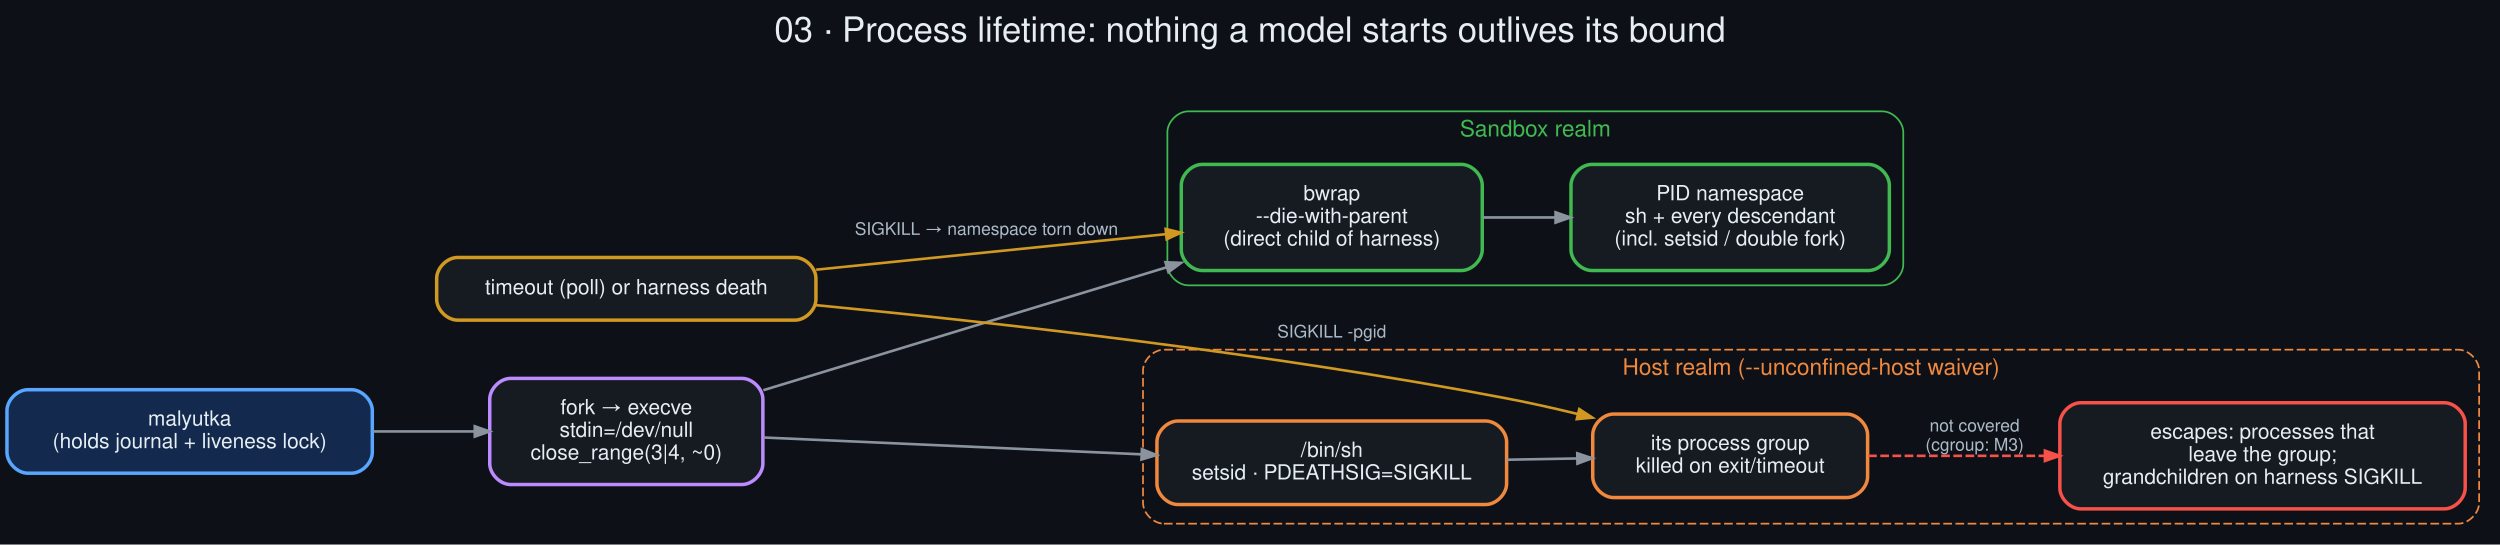
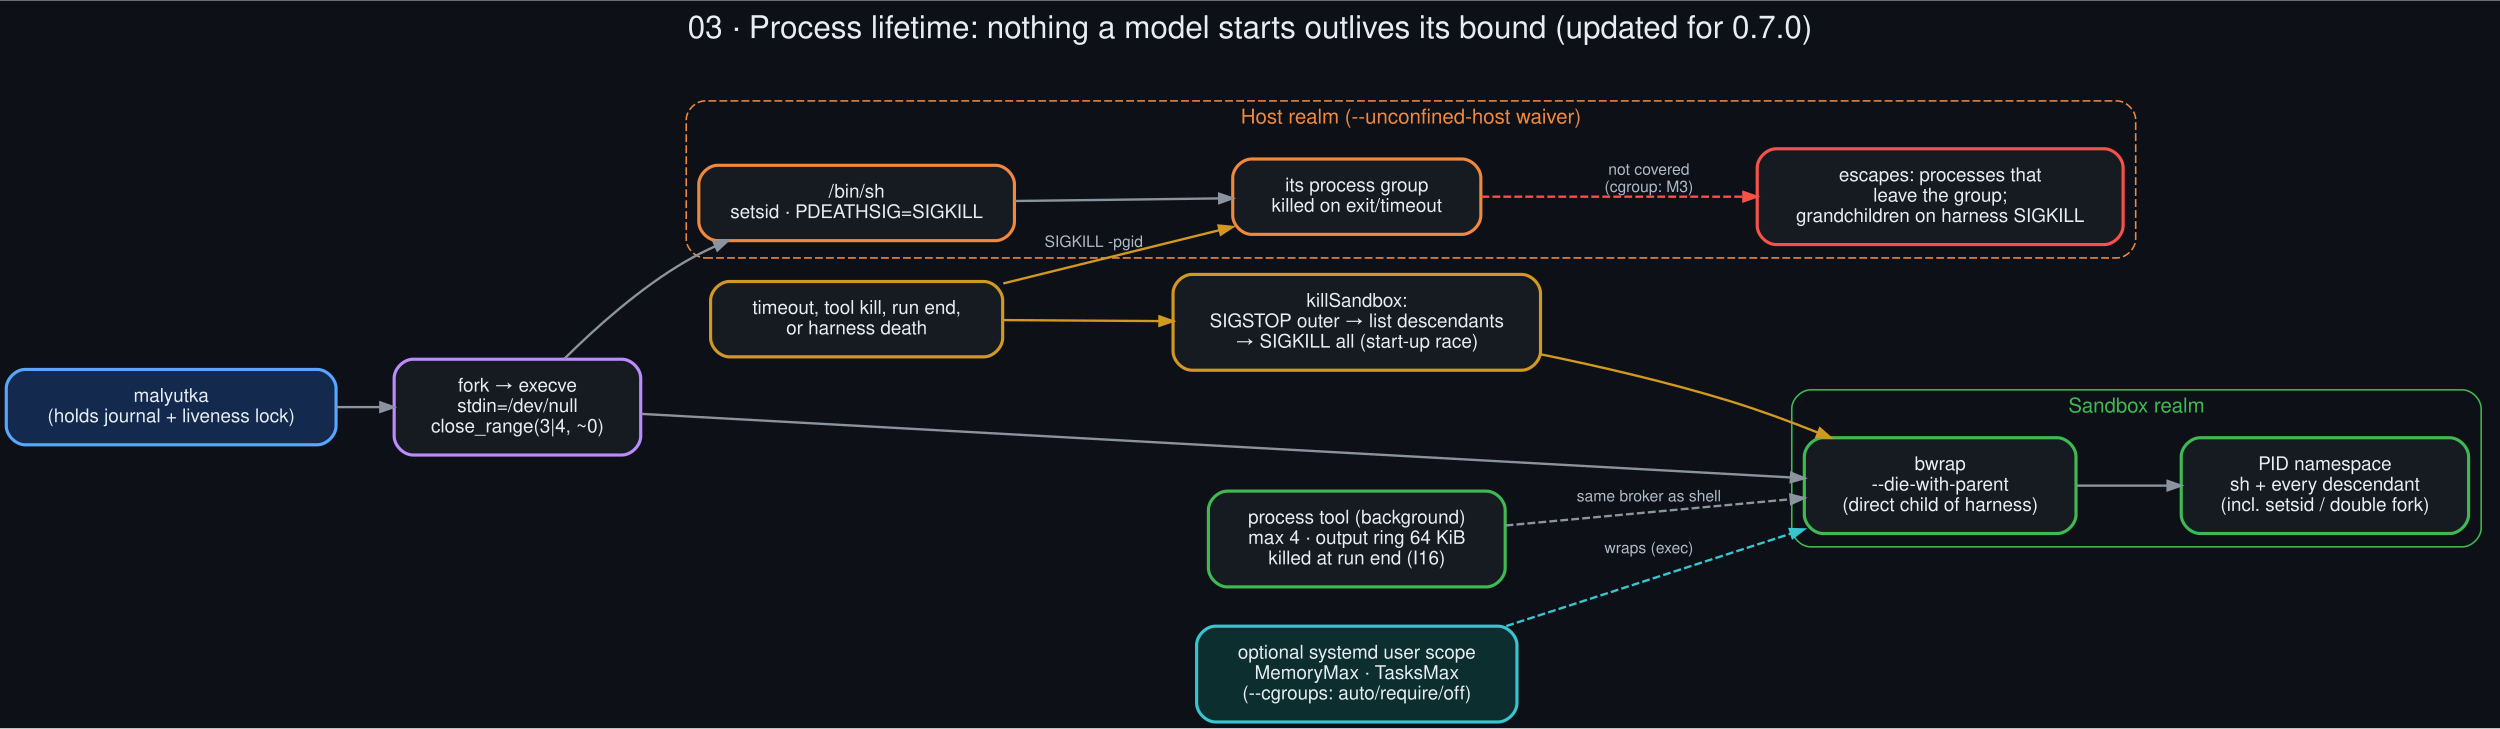
- <svg xmlns="http://www.w3.org/2000/svg" width="1437pt" height="313pt" viewBox="0.00 0.00 1437.00 313.00">
-   <g id="graph0" class="graph" transform="scale(1 1) rotate(0) translate(4 309)">
-     <polygon fill="#0d1117" stroke="transparent" points="-4,4 -4,-309 1433,-309 1433,4 -4,4" />
-     <text text-anchor="middle" x="714.5" y="-285" font-family="Helvetica,sans-Serif" font-size="20.00" fill="#e6edf3">03 · Process lifetime: nothing a model starts outlives its bound</text>
-     <text text-anchor="middle" x="714.5" y="-263" font-family="Helvetica,sans-Serif" font-size="20.00" fill="#e6edf3"> </text>
+ <svg xmlns="http://www.w3.org/2000/svg" width="1592pt" height="464pt" viewBox="0.00 0.00 1592.00 463.50">
+   <g id="graph0" class="graph" transform="scale(1 1) rotate(0) translate(4 459.5)">
+     <polygon fill="#0d1117" stroke="transparent" points="-4,4 -4,-459.5 1588,-459.5 1588,4 -4,4" />
+     <text text-anchor="middle" x="792" y="-435.5" font-family="Helvetica,sans-Serif" font-size="20.00" fill="#e6edf3">03 · Process lifetime: nothing a model starts outlives its bound (updated for 0.7.0)</text>
+     <text text-anchor="middle" x="792" y="-413.5" font-family="Helvetica,sans-Serif" font-size="20.00" fill="#e6edf3"> </text>
    <g id="clust1" class="cluster">
-       <path fill="#0d1117" stroke="#3fb950" d="M679,-145C679,-145 1078,-145 1078,-145 1084,-145 1090,-151 1090,-157 1090,-157 1090,-233 1090,-233 1090,-239 1084,-245 1078,-245 1078,-245 679,-245 679,-245 673,-245 667,-239 667,-233 667,-233 667,-157 667,-157 667,-151 673,-145 679,-145" />
-       <text text-anchor="middle" x="878.5" y="-230.6" font-family="Helvetica,sans-Serif" font-size="13.00" fill="#3fb950">Sandbox realm</text>
+       <path fill="#0d1117" stroke="#3fb950" d="M1149,-111.5C1149,-111.5 1564,-111.5 1564,-111.5 1570,-111.5 1576,-117.5 1576,-123.5 1576,-123.5 1576,-199.5 1576,-199.5 1576,-205.5 1570,-211.5 1564,-211.5 1564,-211.5 1149,-211.5 1149,-211.5 1143,-211.5 1137,-205.5 1137,-199.5 1137,-199.5 1137,-123.5 1137,-123.5 1137,-117.5 1143,-111.5 1149,-111.5" />
+       <text text-anchor="middle" x="1356.5" y="-197.1" font-family="Helvetica,sans-Serif" font-size="13.00" fill="#3fb950">Sandbox realm</text>
    </g>
    <g id="clust2" class="cluster">
-       <path fill="#0d1117" stroke="#f0883e" stroke-dasharray="5,2" d="M665,-8C665,-8 1409,-8 1409,-8 1415,-8 1421,-14 1421,-20 1421,-20 1421,-96 1421,-96 1421,-102 1415,-108 1409,-108 1409,-108 665,-108 665,-108 659,-108 653,-102 653,-96 653,-96 653,-20 653,-20 653,-14 659,-8 665,-8" />
-       <text text-anchor="middle" x="1037" y="-93.6" font-family="Helvetica,sans-Serif" font-size="13.00" fill="#f0883e">Host realm (--unconfined-host waiver)</text>
+       <path fill="#0d1117" stroke="#f0883e" stroke-dasharray="5,2" d="M445,-295.5C445,-295.5 1344,-295.5 1344,-295.5 1350,-295.5 1356,-301.5 1356,-307.5 1356,-307.5 1356,-383.5 1356,-383.5 1356,-389.5 1350,-395.5 1344,-395.5 1344,-395.5 445,-395.5 445,-395.5 439,-395.5 433,-389.5 433,-383.5 433,-383.5 433,-307.5 433,-307.5 433,-301.5 439,-295.5 445,-295.5" />
+       <text text-anchor="middle" x="894.5" y="-381.1" font-family="Helvetica,sans-Serif" font-size="13.00" fill="#f0883e">Host realm (--unconfined-host waiver)</text>
    </g>
    <g id="node1" class="node">
-       <path fill="#13294d" stroke="#58a6ff" stroke-width="2" d="M198,-85C198,-85 12,-85 12,-85 6,-85 0,-79 0,-73 0,-73 0,-49 0,-49 0,-43 6,-37 12,-37 12,-37 198,-37 198,-37 204,-37 210,-43 210,-49 210,-49 210,-73 210,-73 210,-79 204,-85 198,-85" />
-       <text text-anchor="middle" x="105" y="-64.4" font-family="Helvetica,sans-Serif" font-size="12.00" fill="#e6edf3">malyutka</text>
-       <text text-anchor="middle" x="105" y="-51.4" font-family="Helvetica,sans-Serif" font-size="12.00" fill="#e6edf3">(holds journal + liveness lock)</text>
+       <path fill="#13294d" stroke="#58a6ff" stroke-width="2" d="M198,-224.5C198,-224.5 12,-224.5 12,-224.5 6,-224.5 0,-218.5 0,-212.5 0,-212.5 0,-188.5 0,-188.5 0,-182.5 6,-176.5 12,-176.5 12,-176.5 198,-176.5 198,-176.5 204,-176.5 210,-182.5 210,-188.5 210,-188.5 210,-212.5 210,-212.5 210,-218.5 204,-224.5 198,-224.5" />
+       <text text-anchor="middle" x="105" y="-203.9" font-family="Helvetica,sans-Serif" font-size="12.00" fill="#e6edf3">malyutka</text>
+       <text text-anchor="middle" x="105" y="-190.9" font-family="Helvetica,sans-Serif" font-size="12.00" fill="#e6edf3">(holds journal + liveness lock)</text>
    </g>
    <g id="node2" class="node">
-       <path fill="#161b22" stroke="#bc8cff" stroke-width="2" d="M422.5,-91.5C422.5,-91.5 289.5,-91.5 289.5,-91.5 283.5,-91.5 277.5,-85.5 277.5,-79.5 277.5,-79.5 277.5,-42.5 277.5,-42.5 277.5,-36.5 283.5,-30.5 289.5,-30.5 289.5,-30.5 422.5,-30.5 422.5,-30.5 428.5,-30.5 434.5,-36.5 434.5,-42.5 434.5,-42.5 434.5,-79.5 434.5,-79.5 434.5,-85.5 428.5,-91.5 422.5,-91.5" />
-       <text text-anchor="middle" x="356" y="-70.9" font-family="Helvetica,sans-Serif" font-size="12.00" fill="#e6edf3">fork → execve</text>
-       <text text-anchor="middle" x="356" y="-57.9" font-family="Helvetica,sans-Serif" font-size="12.00" fill="#e6edf3">stdin=/dev/null</text>
-       <text text-anchor="middle" x="356" y="-44.9" font-family="Helvetica,sans-Serif" font-size="12.00" fill="#e6edf3">close_range(3|4, ~0)</text>
+       <path fill="#161b22" stroke="#bc8cff" stroke-width="2" d="M392,-231C392,-231 259,-231 259,-231 253,-231 247,-225 247,-219 247,-219 247,-182 247,-182 247,-176 253,-170 259,-170 259,-170 392,-170 392,-170 398,-170 404,-176 404,-182 404,-182 404,-219 404,-219 404,-225 398,-231 392,-231" />
+       <text text-anchor="middle" x="325.5" y="-210.4" font-family="Helvetica,sans-Serif" font-size="12.00" fill="#e6edf3">fork → execve</text>
+       <text text-anchor="middle" x="325.5" y="-197.4" font-family="Helvetica,sans-Serif" font-size="12.00" fill="#e6edf3">stdin=/dev/null</text>
+       <text text-anchor="middle" x="325.5" y="-184.4" font-family="Helvetica,sans-Serif" font-size="12.00" fill="#e6edf3">close_range(3|4, ~0)</text>
    </g>
    <g id="edge1" class="edge">
-       <path fill="none" stroke="#8b949e" stroke-width="1.5" d="M210.16,-61C229.69,-61 249.9,-61 268.81,-61" />
-       <polygon fill="#8b949e" stroke="#8b949e" stroke-width="1.5" points="268.9,-63.98 277.4,-61 268.9,-58.03 268.9,-63.98" />
+       <path fill="none" stroke="#8b949e" stroke-width="1.5" d="M210.13,-200.5C219.46,-200.5 228.84,-200.5 237.99,-200.5" />
+       <polygon fill="#8b949e" stroke="#8b949e" stroke-width="1.5" points="238.2,-203.48 246.7,-200.5 238.2,-197.53 238.2,-203.48" />
    </g>
    <g id="node3" class="node">
-       <path fill="#161b22" stroke="#3fb950" stroke-width="2" d="M836,-214.5C836,-214.5 687,-214.5 687,-214.5 681,-214.5 675,-208.5 675,-202.5 675,-202.5 675,-165.5 675,-165.5 675,-159.5 681,-153.5 687,-153.5 687,-153.5 836,-153.5 836,-153.5 842,-153.5 848,-159.5 848,-165.5 848,-165.5 848,-202.5 848,-202.5 848,-208.5 842,-214.5 836,-214.5" />
-       <text text-anchor="middle" x="761.5" y="-193.9" font-family="Helvetica,sans-Serif" font-size="12.00" fill="#e6edf3">bwrap</text>
-       <text text-anchor="middle" x="761.5" y="-180.9" font-family="Helvetica,sans-Serif" font-size="12.00" fill="#e6edf3">--die-with-parent</text>
-       <text text-anchor="middle" x="761.5" y="-167.9" font-family="Helvetica,sans-Serif" font-size="12.00" fill="#e6edf3">(direct child of harness)</text>
+       <path fill="#161b22" stroke="#3fb950" stroke-width="2" d="M1306,-181C1306,-181 1157,-181 1157,-181 1151,-181 1145,-175 1145,-169 1145,-169 1145,-132 1145,-132 1145,-126 1151,-120 1157,-120 1157,-120 1306,-120 1306,-120 1312,-120 1318,-126 1318,-132 1318,-132 1318,-169 1318,-169 1318,-175 1312,-181 1306,-181" />
+       <text text-anchor="middle" x="1231.5" y="-160.4" font-family="Helvetica,sans-Serif" font-size="12.00" fill="#e6edf3">bwrap</text>
+       <text text-anchor="middle" x="1231.5" y="-147.4" font-family="Helvetica,sans-Serif" font-size="12.00" fill="#e6edf3">--die-with-parent</text>
+       <text text-anchor="middle" x="1231.5" y="-134.4" font-family="Helvetica,sans-Serif" font-size="12.00" fill="#e6edf3">(direct child of harness)</text>
    </g>
    <g id="edge2" class="edge">
-       <path fill="none" stroke="#8b949e" stroke-width="1.5" d="M434.8,-84.72C500.93,-104.87 596.06,-133.87 666.45,-155.33" />
-       <polygon fill="#8b949e" stroke="#8b949e" stroke-width="1.5" points="665.91,-158.28 674.91,-157.91 667.65,-152.59 665.91,-158.28" />
+       <path fill="none" stroke="#8b949e" stroke-width="1.5" d="M404.36,-196.19C570.06,-187.03 957.11,-165.62 1136.33,-155.71" />
+       <polygon fill="#8b949e" stroke="#8b949e" stroke-width="1.5" points="1136.65,-158.67 1144.97,-155.23 1136.32,-152.73 1136.65,-158.67" />
    </g>
    <g id="node5" class="node">
-       <path fill="#161b22" stroke="#f0883e" stroke-width="2" d="M850,-67C850,-67 673,-67 673,-67 667,-67 661,-61 661,-55 661,-55 661,-31 661,-31 661,-25 667,-19 673,-19 673,-19 850,-19 850,-19 856,-19 862,-25 862,-31 862,-31 862,-55 862,-55 862,-61 856,-67 850,-67" />
-       <text text-anchor="middle" x="761.5" y="-46.4" font-family="Helvetica,sans-Serif" font-size="12.00" fill="#e6edf3">/bin/sh</text>
-       <text text-anchor="middle" x="761.5" y="-33.4" font-family="Helvetica,sans-Serif" font-size="12.00" fill="#e6edf3">setsid · PDEATHSIG=SIGKILL</text>
+       <path fill="#161b22" stroke="#f0883e" stroke-width="2" d="M630,-354.5C630,-354.5 453,-354.5 453,-354.5 447,-354.5 441,-348.5 441,-342.5 441,-342.5 441,-318.5 441,-318.5 441,-312.5 447,-306.5 453,-306.5 453,-306.5 630,-306.5 630,-306.5 636,-306.5 642,-312.5 642,-318.5 642,-318.5 642,-342.5 642,-342.5 642,-348.5 636,-354.5 630,-354.5" />
+       <text text-anchor="middle" x="541.5" y="-333.9" font-family="Helvetica,sans-Serif" font-size="12.00" fill="#e6edf3">/bin/sh</text>
+       <text text-anchor="middle" x="541.5" y="-320.9" font-family="Helvetica,sans-Serif" font-size="12.00" fill="#e6edf3">setsid · PDEATHSIG=SIGKILL</text>
    </g>
    <g id="edge4" class="edge">
-       <path fill="none" stroke="#8b949e" stroke-width="1.5" d="M434.8,-57.53C496.51,-54.78 583.49,-50.9 652.03,-47.84" />
-       <polygon fill="#8b949e" stroke="#8b949e" stroke-width="1.5" points="652.37,-50.8 660.73,-47.45 652.1,-44.86 652.37,-50.8" />
+       <path fill="none" stroke="#8b949e" stroke-width="1.5" d="M355.28,-231.18C375.44,-251.2 403.89,-276.65 433,-293.5 438.83,-296.87 445.01,-300 451.35,-302.89" />
+       <polygon fill="#8b949e" stroke="#8b949e" stroke-width="1.5" points="450.46,-305.76 459.44,-306.43 452.84,-300.3 450.46,-305.76" />
    </g>
    <g id="node4" class="node">
-       <path fill="#161b22" stroke="#3fb950" stroke-width="2" d="M1070,-214.5C1070,-214.5 911,-214.5 911,-214.5 905,-214.5 899,-208.5 899,-202.5 899,-202.5 899,-165.5 899,-165.5 899,-159.5 905,-153.5 911,-153.5 911,-153.5 1070,-153.5 1070,-153.5 1076,-153.5 1082,-159.5 1082,-165.5 1082,-165.5 1082,-202.5 1082,-202.5 1082,-208.5 1076,-214.5 1070,-214.5" />
-       <text text-anchor="middle" x="990.5" y="-193.9" font-family="Helvetica,sans-Serif" font-size="12.00" fill="#e6edf3">PID namespace</text>
-       <text text-anchor="middle" x="990.5" y="-180.9" font-family="Helvetica,sans-Serif" font-size="12.00" fill="#e6edf3">sh + every descendant</text>
-       <text text-anchor="middle" x="990.5" y="-167.9" font-family="Helvetica,sans-Serif" font-size="12.00" fill="#e6edf3">(incl. setsid / double fork)</text>
+       <path fill="#161b22" stroke="#3fb950" stroke-width="2" d="M1556,-181C1556,-181 1397,-181 1397,-181 1391,-181 1385,-175 1385,-169 1385,-169 1385,-132 1385,-132 1385,-126 1391,-120 1397,-120 1397,-120 1556,-120 1556,-120 1562,-120 1568,-126 1568,-132 1568,-132 1568,-169 1568,-169 1568,-175 1562,-181 1556,-181" />
+       <text text-anchor="middle" x="1476.5" y="-160.4" font-family="Helvetica,sans-Serif" font-size="12.00" fill="#e6edf3">PID namespace</text>
+       <text text-anchor="middle" x="1476.5" y="-147.4" font-family="Helvetica,sans-Serif" font-size="12.00" fill="#e6edf3">sh + every descendant</text>
+       <text text-anchor="middle" x="1476.5" y="-134.4" font-family="Helvetica,sans-Serif" font-size="12.00" fill="#e6edf3">(incl. setsid / double fork)</text>
    </g>
    <g id="edge3" class="edge">
-       <path fill="none" stroke="#8b949e" stroke-width="1.5" d="M848.32,-184C861.94,-184 876.13,-184 890.03,-184" />
-       <polygon fill="#8b949e" stroke="#8b949e" stroke-width="1.5" points="890.14,-186.98 898.64,-184 890.14,-181.03 890.14,-186.98" />
+       <path fill="none" stroke="#8b949e" stroke-width="1.5" d="M1318.17,-150.5C1336.98,-150.5 1357.04,-150.5 1376.33,-150.5" />
+       <polygon fill="#8b949e" stroke="#8b949e" stroke-width="1.5" points="1376.33,-153.48 1384.83,-150.5 1376.33,-147.53 1376.33,-153.48" />
    </g>
    <g id="node6" class="node">
-       <path fill="#161b22" stroke="#f0883e" stroke-width="2" d="M1057.5,-71C1057.5,-71 923.5,-71 923.5,-71 917.5,-71 911.5,-65 911.5,-59 911.5,-59 911.5,-35 911.5,-35 911.5,-29 917.5,-23 923.5,-23 923.5,-23 1057.5,-23 1057.5,-23 1063.5,-23 1069.5,-29 1069.5,-35 1069.5,-35 1069.5,-59 1069.5,-59 1069.5,-65 1063.5,-71 1057.5,-71" />
-       <text text-anchor="middle" x="990.5" y="-50.4" font-family="Helvetica,sans-Serif" font-size="12.00" fill="#e6edf3">its process group</text>
-       <text text-anchor="middle" x="990.5" y="-37.4" font-family="Helvetica,sans-Serif" font-size="12.00" fill="#e6edf3">killed on exit/timeout</text>
+       <path fill="#161b22" stroke="#f0883e" stroke-width="2" d="M927,-358.5C927,-358.5 793,-358.5 793,-358.5 787,-358.5 781,-352.5 781,-346.5 781,-346.5 781,-322.5 781,-322.5 781,-316.5 787,-310.5 793,-310.5 793,-310.5 927,-310.5 927,-310.5 933,-310.5 939,-316.5 939,-322.5 939,-322.5 939,-346.5 939,-346.5 939,-352.5 933,-358.5 927,-358.5" />
+       <text text-anchor="middle" x="860" y="-337.9" font-family="Helvetica,sans-Serif" font-size="12.00" fill="#e6edf3">its process group</text>
+       <text text-anchor="middle" x="860" y="-324.9" font-family="Helvetica,sans-Serif" font-size="12.00" fill="#e6edf3">killed on exit/timeout</text>
    </g>
    <g id="edge5" class="edge">
-       <path fill="none" stroke="#8b949e" stroke-width="1.5" d="M862.07,-44.75C875.55,-44.99 889.3,-45.23 902.54,-45.47" />
-       <polygon fill="#8b949e" stroke="#8b949e" stroke-width="1.5" points="902.61,-48.44 911.16,-45.62 902.72,-42.5 902.61,-48.44" />
+       <path fill="none" stroke="#8b949e" stroke-width="1.5" d="M642.21,-331.76C683.9,-332.29 731.91,-332.89 772.14,-333.4" />
+       <polygon fill="#8b949e" stroke="#8b949e" stroke-width="1.5" points="772.32,-336.38 780.86,-333.51 772.4,-330.43 772.32,-336.38" />
    </g>
    <g id="node7" class="node">
-       <path fill="#161b22" stroke="#f85149" stroke-width="2" d="M1401,-77.5C1401,-77.5 1192,-77.5 1192,-77.5 1186,-77.5 1180,-71.5 1180,-65.5 1180,-65.5 1180,-28.5 1180,-28.5 1180,-22.5 1186,-16.5 1192,-16.5 1192,-16.5 1401,-16.5 1401,-16.5 1407,-16.5 1413,-22.5 1413,-28.5 1413,-28.5 1413,-65.5 1413,-65.5 1413,-71.5 1407,-77.5 1401,-77.5" />
-       <text text-anchor="middle" x="1296.5" y="-56.9" font-family="Helvetica,sans-Serif" font-size="12.00" fill="#e6edf3">escapes: processes that</text>
-       <text text-anchor="middle" x="1296.5" y="-43.9" font-family="Helvetica,sans-Serif" font-size="12.00" fill="#e6edf3">leave the group;</text>
-       <text text-anchor="middle" x="1296.5" y="-30.9" font-family="Helvetica,sans-Serif" font-size="12.00" fill="#e6edf3">grandchildren on harness SIGKILL</text>
+       <path fill="#161b22" stroke="#f85149" stroke-width="2" d="M1336,-365C1336,-365 1127,-365 1127,-365 1121,-365 1115,-359 1115,-353 1115,-353 1115,-316 1115,-316 1115,-310 1121,-304 1127,-304 1127,-304 1336,-304 1336,-304 1342,-304 1348,-310 1348,-316 1348,-316 1348,-353 1348,-353 1348,-359 1342,-365 1336,-365" />
+       <text text-anchor="middle" x="1231.5" y="-344.4" font-family="Helvetica,sans-Serif" font-size="12.00" fill="#e6edf3">escapes: processes that</text>
+       <text text-anchor="middle" x="1231.5" y="-331.4" font-family="Helvetica,sans-Serif" font-size="12.00" fill="#e6edf3">leave the group;</text>
+       <text text-anchor="middle" x="1231.5" y="-318.4" font-family="Helvetica,sans-Serif" font-size="12.00" fill="#e6edf3">grandchildren on harness SIGKILL</text>
    </g>
    <g id="edge6" class="edge">
-       <path fill="none" stroke="#f85149" stroke-width="1.5" stroke-dasharray="5,2" d="M1069.79,-47C1100.68,-47 1136.94,-47 1171.24,-47" />
-       <polygon fill="#f85149" stroke="#f85149" stroke-width="1.5" points="1171.42,-49.98 1179.92,-47 1171.42,-44.03 1171.42,-49.98" />
-       <text text-anchor="middle" x="1131" y="-61" font-family="Helvetica,sans-Serif" font-size="10.00" fill="#adbac7">not covered</text>
-       <text text-anchor="middle" x="1131" y="-50" font-family="Helvetica,sans-Serif" font-size="10.00" fill="#adbac7">(cgroup: M3)</text>
+       <path fill="none" stroke="#f85149" stroke-width="1.5" stroke-dasharray="5,2" d="M939.36,-334.5C987.72,-334.5 1050.84,-334.5 1105.93,-334.5" />
+       <polygon fill="#f85149" stroke="#f85149" stroke-width="1.5" points="1106.2,-337.48 1114.7,-334.5 1106.2,-331.53 1106.2,-337.48" />
+       <text text-anchor="middle" x="1046" y="-348.5" font-family="Helvetica,sans-Serif" font-size="10.00" fill="#adbac7">not covered</text>
+       <text text-anchor="middle" x="1046" y="-337.5" font-family="Helvetica,sans-Serif" font-size="10.00" fill="#adbac7">(cgroup: M3)</text>
    </g>
    <g id="node8" class="node">
-       <path fill="#161b22" stroke="#d29922" stroke-width="2" d="M453,-161C453,-161 259,-161 259,-161 253,-161 247,-155 247,-149 247,-149 247,-137 247,-137 247,-131 253,-125 259,-125 259,-125 453,-125 453,-125 459,-125 465,-131 465,-137 465,-137 465,-149 465,-149 465,-155 459,-161 453,-161" />
-       <text text-anchor="middle" x="356" y="-139.9" font-family="Helvetica,sans-Serif" font-size="12.00" fill="#e6edf3">timeout (poll) or harness death</text>
+       <path fill="#161b22" stroke="#3fb950" stroke-width="2" d="M942.5,-147C942.5,-147 777.5,-147 777.5,-147 771.5,-147 765.5,-141 765.5,-135 765.5,-135 765.5,-98 765.5,-98 765.5,-92 771.5,-86 777.5,-86 777.5,-86 942.5,-86 942.5,-86 948.5,-86 954.5,-92 954.5,-98 954.5,-98 954.5,-135 954.5,-135 954.5,-141 948.5,-147 942.5,-147" />
+       <text text-anchor="middle" x="860" y="-126.4" font-family="Helvetica,sans-Serif" font-size="12.00" fill="#e6edf3">process tool (background)</text>
+       <text text-anchor="middle" x="860" y="-113.4" font-family="Helvetica,sans-Serif" font-size="12.00" fill="#e6edf3">max 4 · output ring 64 KiB</text>
+       <text text-anchor="middle" x="860" y="-100.4" font-family="Helvetica,sans-Serif" font-size="12.00" fill="#e6edf3">killed at run end (I16)</text>
+     </g>
+     <g id="edge9" class="edge">
+       <path fill="none" stroke="#8b949e" stroke-width="1.5" stroke-dasharray="5,2" d="M954.72,-125.12C1010.22,-130.23 1080.35,-136.68 1135.99,-141.8" />
+       <polygon fill="#8b949e" stroke="#8b949e" stroke-width="1.5" points="1136.06,-144.8 1144.79,-142.61 1136.6,-138.87 1136.06,-144.8" />
+       <text text-anchor="middle" x="1046" y="-140.5" font-family="Helvetica,sans-Serif" font-size="10.00" fill="#adbac7">same broker as shell</text>
+     </g>
+     <g id="node9" class="node">
+       <path fill="#0d2e2e" stroke="#39c5cf" stroke-width="2" d="M950,-61C950,-61 770,-61 770,-61 764,-61 758,-55 758,-49 758,-49 758,-12 758,-12 758,-6 764,0 770,0 770,0 950,0 950,0 956,0 962,-6 962,-12 962,-12 962,-49 962,-49 962,-55 956,-61 950,-61" />
+       <text text-anchor="middle" x="860" y="-40.4" font-family="Helvetica,sans-Serif" font-size="12.00" fill="#e6edf3">optional systemd user scope</text>
+       <text text-anchor="middle" x="860" y="-27.4" font-family="Helvetica,sans-Serif" font-size="12.00" fill="#e6edf3">MemoryMax · TasksMax</text>
+       <text text-anchor="middle" x="860" y="-14.4" font-family="Helvetica,sans-Serif" font-size="12.00" fill="#e6edf3">(--cgroups: auto/require/off)</text>
+     </g>
+     <g id="edge10" class="edge">
+       <path fill="none" stroke="#39c5cf" stroke-width="1.5" stroke-dasharray="5,2" d="M955.2,-61.09C1010.83,-79.16 1081.02,-101.96 1136.61,-120.01" />
+       <polygon fill="#39c5cf" stroke="#39c5cf" stroke-width="1.5" points="1135.69,-122.84 1144.7,-122.63 1137.53,-117.18 1135.69,-122.84" />
+       <text text-anchor="middle" x="1046" y="-107.5" font-family="Helvetica,sans-Serif" font-size="10.00" fill="#adbac7">wraps (exec)</text>
+     </g>
+     <g id="node10" class="node">
+       <path fill="#161b22" stroke="#d29922" stroke-width="2" d="M622.5,-280.5C622.5,-280.5 460.5,-280.5 460.5,-280.5 454.5,-280.5 448.5,-274.5 448.5,-268.5 448.5,-268.5 448.5,-244.5 448.5,-244.5 448.5,-238.5 454.5,-232.5 460.5,-232.5 460.5,-232.5 622.5,-232.5 622.5,-232.5 628.5,-232.5 634.5,-238.5 634.5,-244.5 634.5,-244.5 634.5,-268.5 634.5,-268.5 634.5,-274.5 628.5,-280.5 622.5,-280.5" />
+       <text text-anchor="middle" x="541.5" y="-259.9" font-family="Helvetica,sans-Serif" font-size="12.00" fill="#e6edf3">timeout, tool kill, run end,</text>
+       <text text-anchor="middle" x="541.5" y="-246.9" font-family="Helvetica,sans-Serif" font-size="12.00" fill="#e6edf3">or harness death</text>
+     </g>
+     <g id="edge11" class="edge">
+       <path fill="none" stroke="#d29922" stroke-width="1.5" d="M634.9,-279.27C678.34,-289.98 729.85,-302.67 772.53,-313.19" />
+       <polygon fill="#d29922" stroke="#d29922" stroke-width="1.5" points="771.97,-316.12 780.94,-315.26 773.4,-310.34 771.97,-316.12" />
+       <text text-anchor="middle" x="692.5" y="-302.5" font-family="Helvetica,sans-Serif" font-size="10.00" fill="#adbac7">SIGKILL -pgid</text>
+     </g>
+     <g id="node11" class="node">
+       <path fill="#161b22" stroke="#d29922" stroke-width="2" d="M965,-285C965,-285 755,-285 755,-285 749,-285 743,-279 743,-273 743,-273 743,-236 743,-236 743,-230 749,-224 755,-224 755,-224 965,-224 965,-224 971,-224 977,-230 977,-236 977,-236 977,-273 977,-273 977,-279 971,-285 965,-285" />
+       <text text-anchor="middle" x="860" y="-264.4" font-family="Helvetica,sans-Serif" font-size="12.00" fill="#e6edf3">killSandbox:</text>
+       <text text-anchor="middle" x="860" y="-251.4" font-family="Helvetica,sans-Serif" font-size="12.00" fill="#e6edf3">SIGSTOP outer → list descendants</text>
+       <text text-anchor="middle" x="860" y="-238.4" font-family="Helvetica,sans-Serif" font-size="12.00" fill="#e6edf3">→ SIGKILL all (start-up race)</text>
    </g>
    <g id="edge7" class="edge">
-       <path fill="none" stroke="#d29922" stroke-width="1.5" d="M465.13,-153.99C527.76,-160.35 605.86,-168.29 666.02,-174.4" />
-       <polygon fill="#d29922" stroke="#d29922" stroke-width="1.5" points="666.01,-177.39 674.76,-175.29 666.61,-171.47 666.01,-177.39" />
-       <text text-anchor="middle" x="563" y="-174" font-family="Helvetica,sans-Serif" font-size="10.00" fill="#adbac7">SIGKILL → namespace torn down</text>
+       <path fill="none" stroke="#d29922" stroke-width="1.5" d="M634.9,-255.92C665.88,-255.72 700.97,-255.5 734.02,-255.29" />
+       <polygon fill="#d29922" stroke="#d29922" stroke-width="1.5" points="734.35,-258.26 742.83,-255.23 734.32,-252.31 734.35,-258.26" />
    </g>
    <g id="edge8" class="edge">
-       <path fill="none" stroke="#d29922" stroke-width="1.5" d="M465.01,-133.6C567.69,-123.71 726.18,-105.94 862,-80 875.3,-77.46 889.27,-74.33 902.88,-71.02" />
-       <polygon fill="#d29922" stroke="#d29922" stroke-width="1.5" points="903.77,-73.86 911.3,-68.94 902.34,-68.09 903.77,-73.86" />
-       <text text-anchor="middle" x="761.5" y="-115" font-family="Helvetica,sans-Serif" font-size="10.00" fill="#adbac7">SIGKILL -pgid</text>
+       <path fill="none" stroke="#d29922" stroke-width="1.5" d="M977.27,-234.09C1015.75,-226.22 1058.55,-216.25 1097,-204.5 1115.56,-198.83 1135.13,-191.63 1153.4,-184.36" />
+       <polygon fill="#d29922" stroke="#d29922" stroke-width="1.5" points="1154.93,-186.95 1161.7,-181.02 1152.7,-181.43 1154.93,-186.95" />
    </g>
  </g>
</svg>
